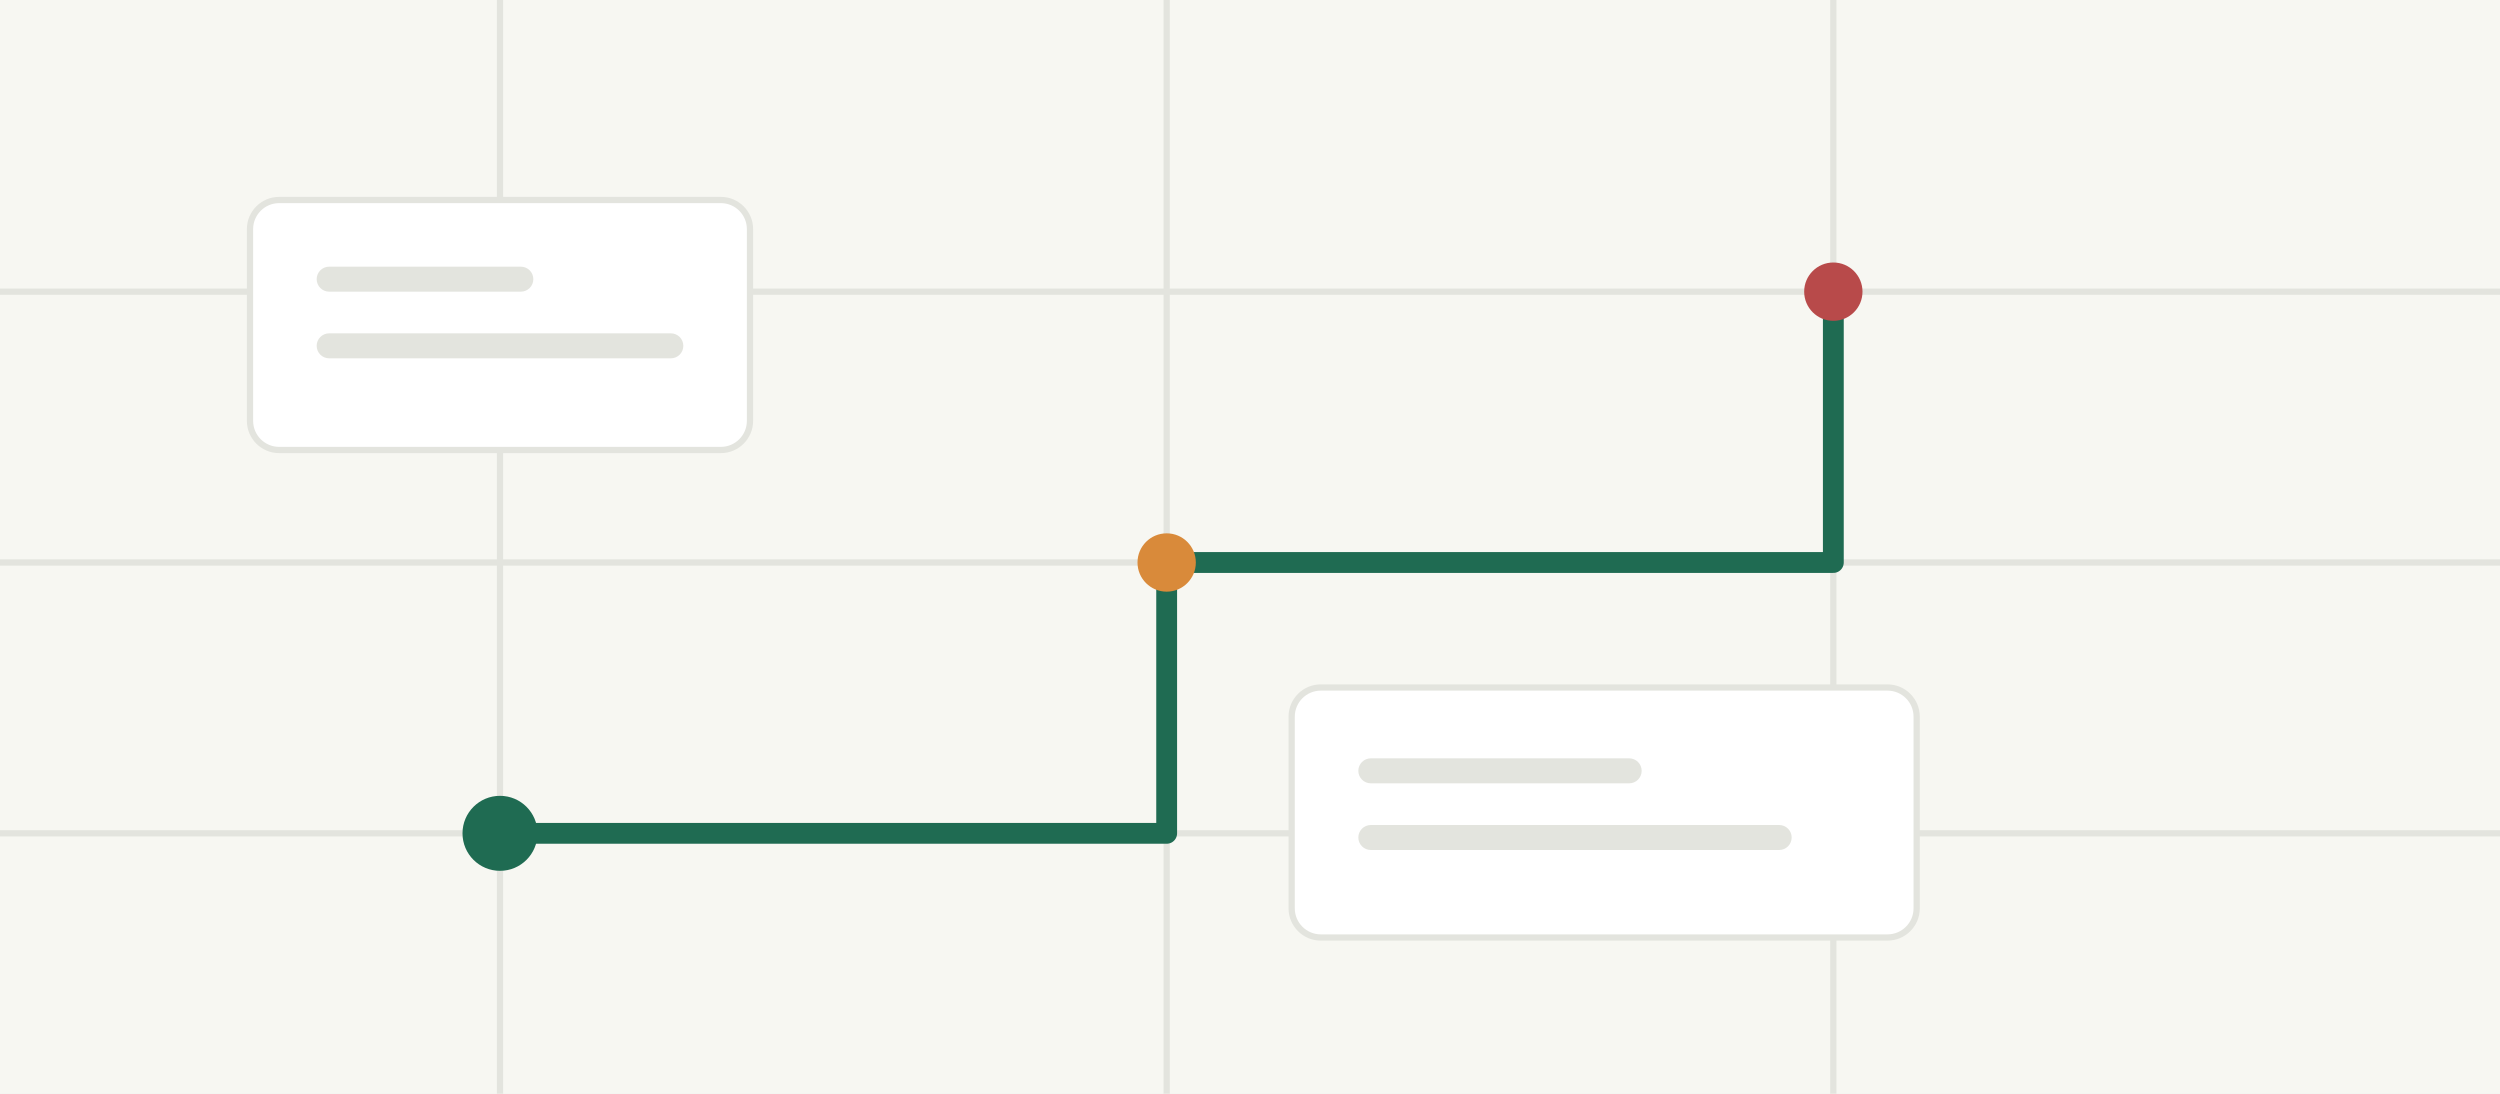
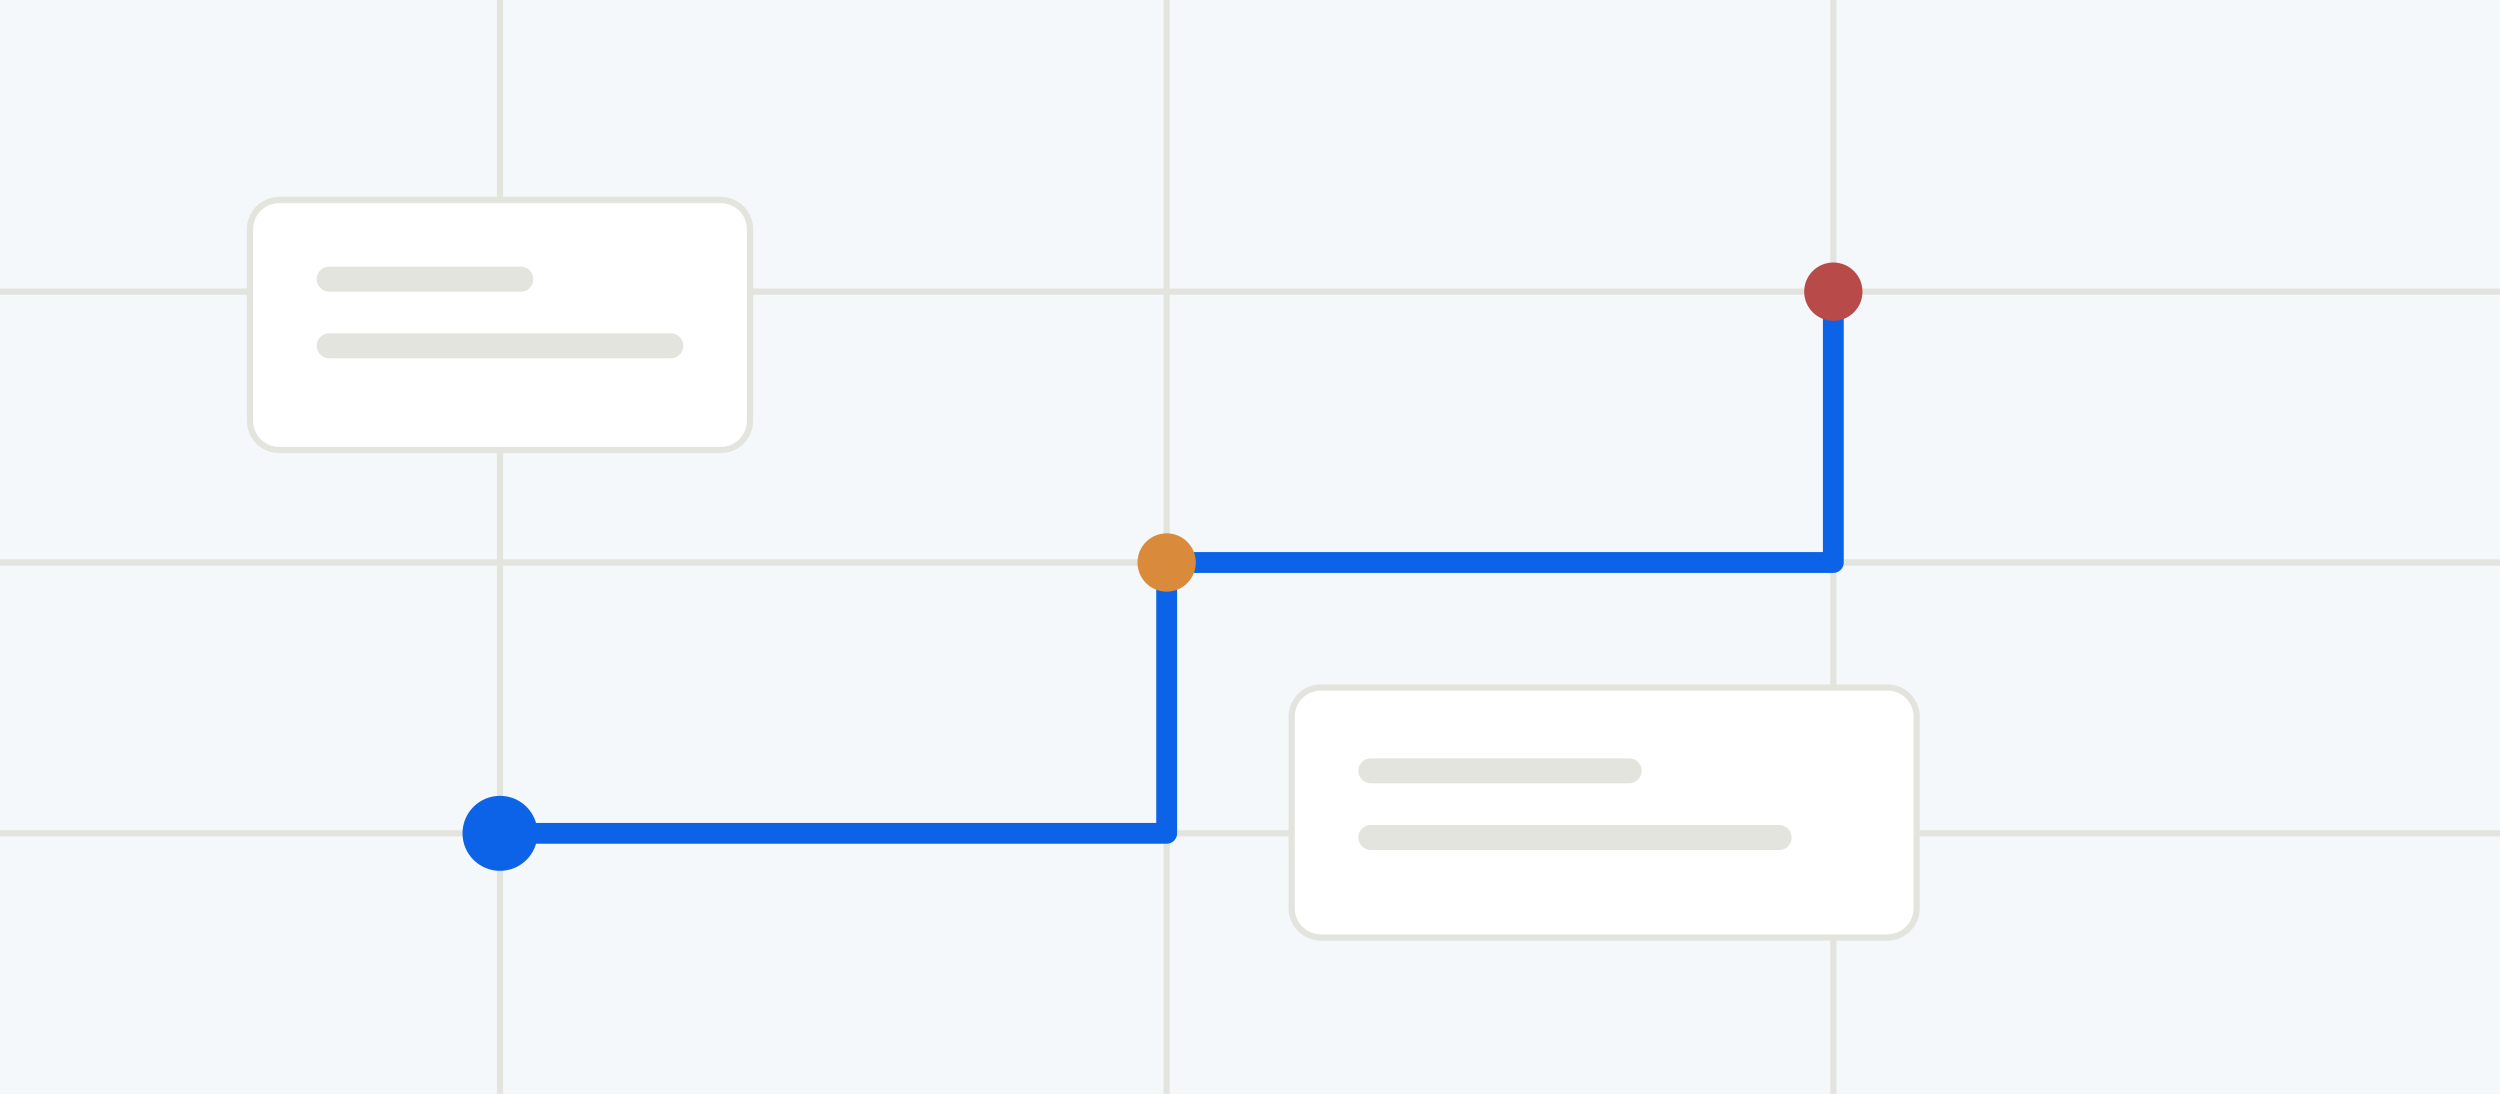
<svg xmlns="http://www.w3.org/2000/svg" viewBox="0 0 1200 525" width="1200" height="525" role="img" aria-hidden="true">
-   <rect width="1200" height="525" fill="#F7F7F2" />
+   <rect width="1200" height="525" fill="#F5F8FA" />
  <g stroke="#E3E4DE" stroke-width="3">
    <path d="M0 140 H1200" />
    <path d="M0 270 H1200" />
    <path d="M0 400 H1200" />
    <path d="M240 0 V525" />
    <path d="M560 0 V525" />
    <path d="M880 0 V525" />
  </g>
-   <path d="M240 400 H560 V270 H880 V140" fill="none" stroke="#1F6B52" stroke-width="10" stroke-linecap="round" stroke-linejoin="round" />
-   <circle cx="240" cy="400" r="18" fill="#1F6B52" />
+   <path d="M240 400 H560 V270 H880 V140" fill="none" stroke="#0C63E7" stroke-width="10" stroke-linecap="round" stroke-linejoin="round" />
+   <circle cx="240" cy="400" r="18" fill="#0C63E7" />
  <circle cx="560" cy="270" r="14" fill="#D98A3A" />
  <circle cx="880" cy="140" r="14" fill="#B84A4A" />
  <rect x="620" y="330" width="300" height="120" rx="14" fill="#FFFFFF" stroke="#E3E4DE" stroke-width="3" />
  <rect x="652" y="364" width="136" height="12" rx="6" fill="#E3E4DE" />
  <rect x="652" y="396" width="208" height="12" rx="6" fill="#E3E4DE" />
  <rect x="120" y="96" width="240" height="120" rx="14" fill="#FFFFFF" stroke="#E3E4DE" stroke-width="3" />
  <rect x="152" y="128" width="104" height="12" rx="6" fill="#E3E4DE" />
  <rect x="152" y="160" width="176" height="12" rx="6" fill="#E3E4DE" />
</svg>
